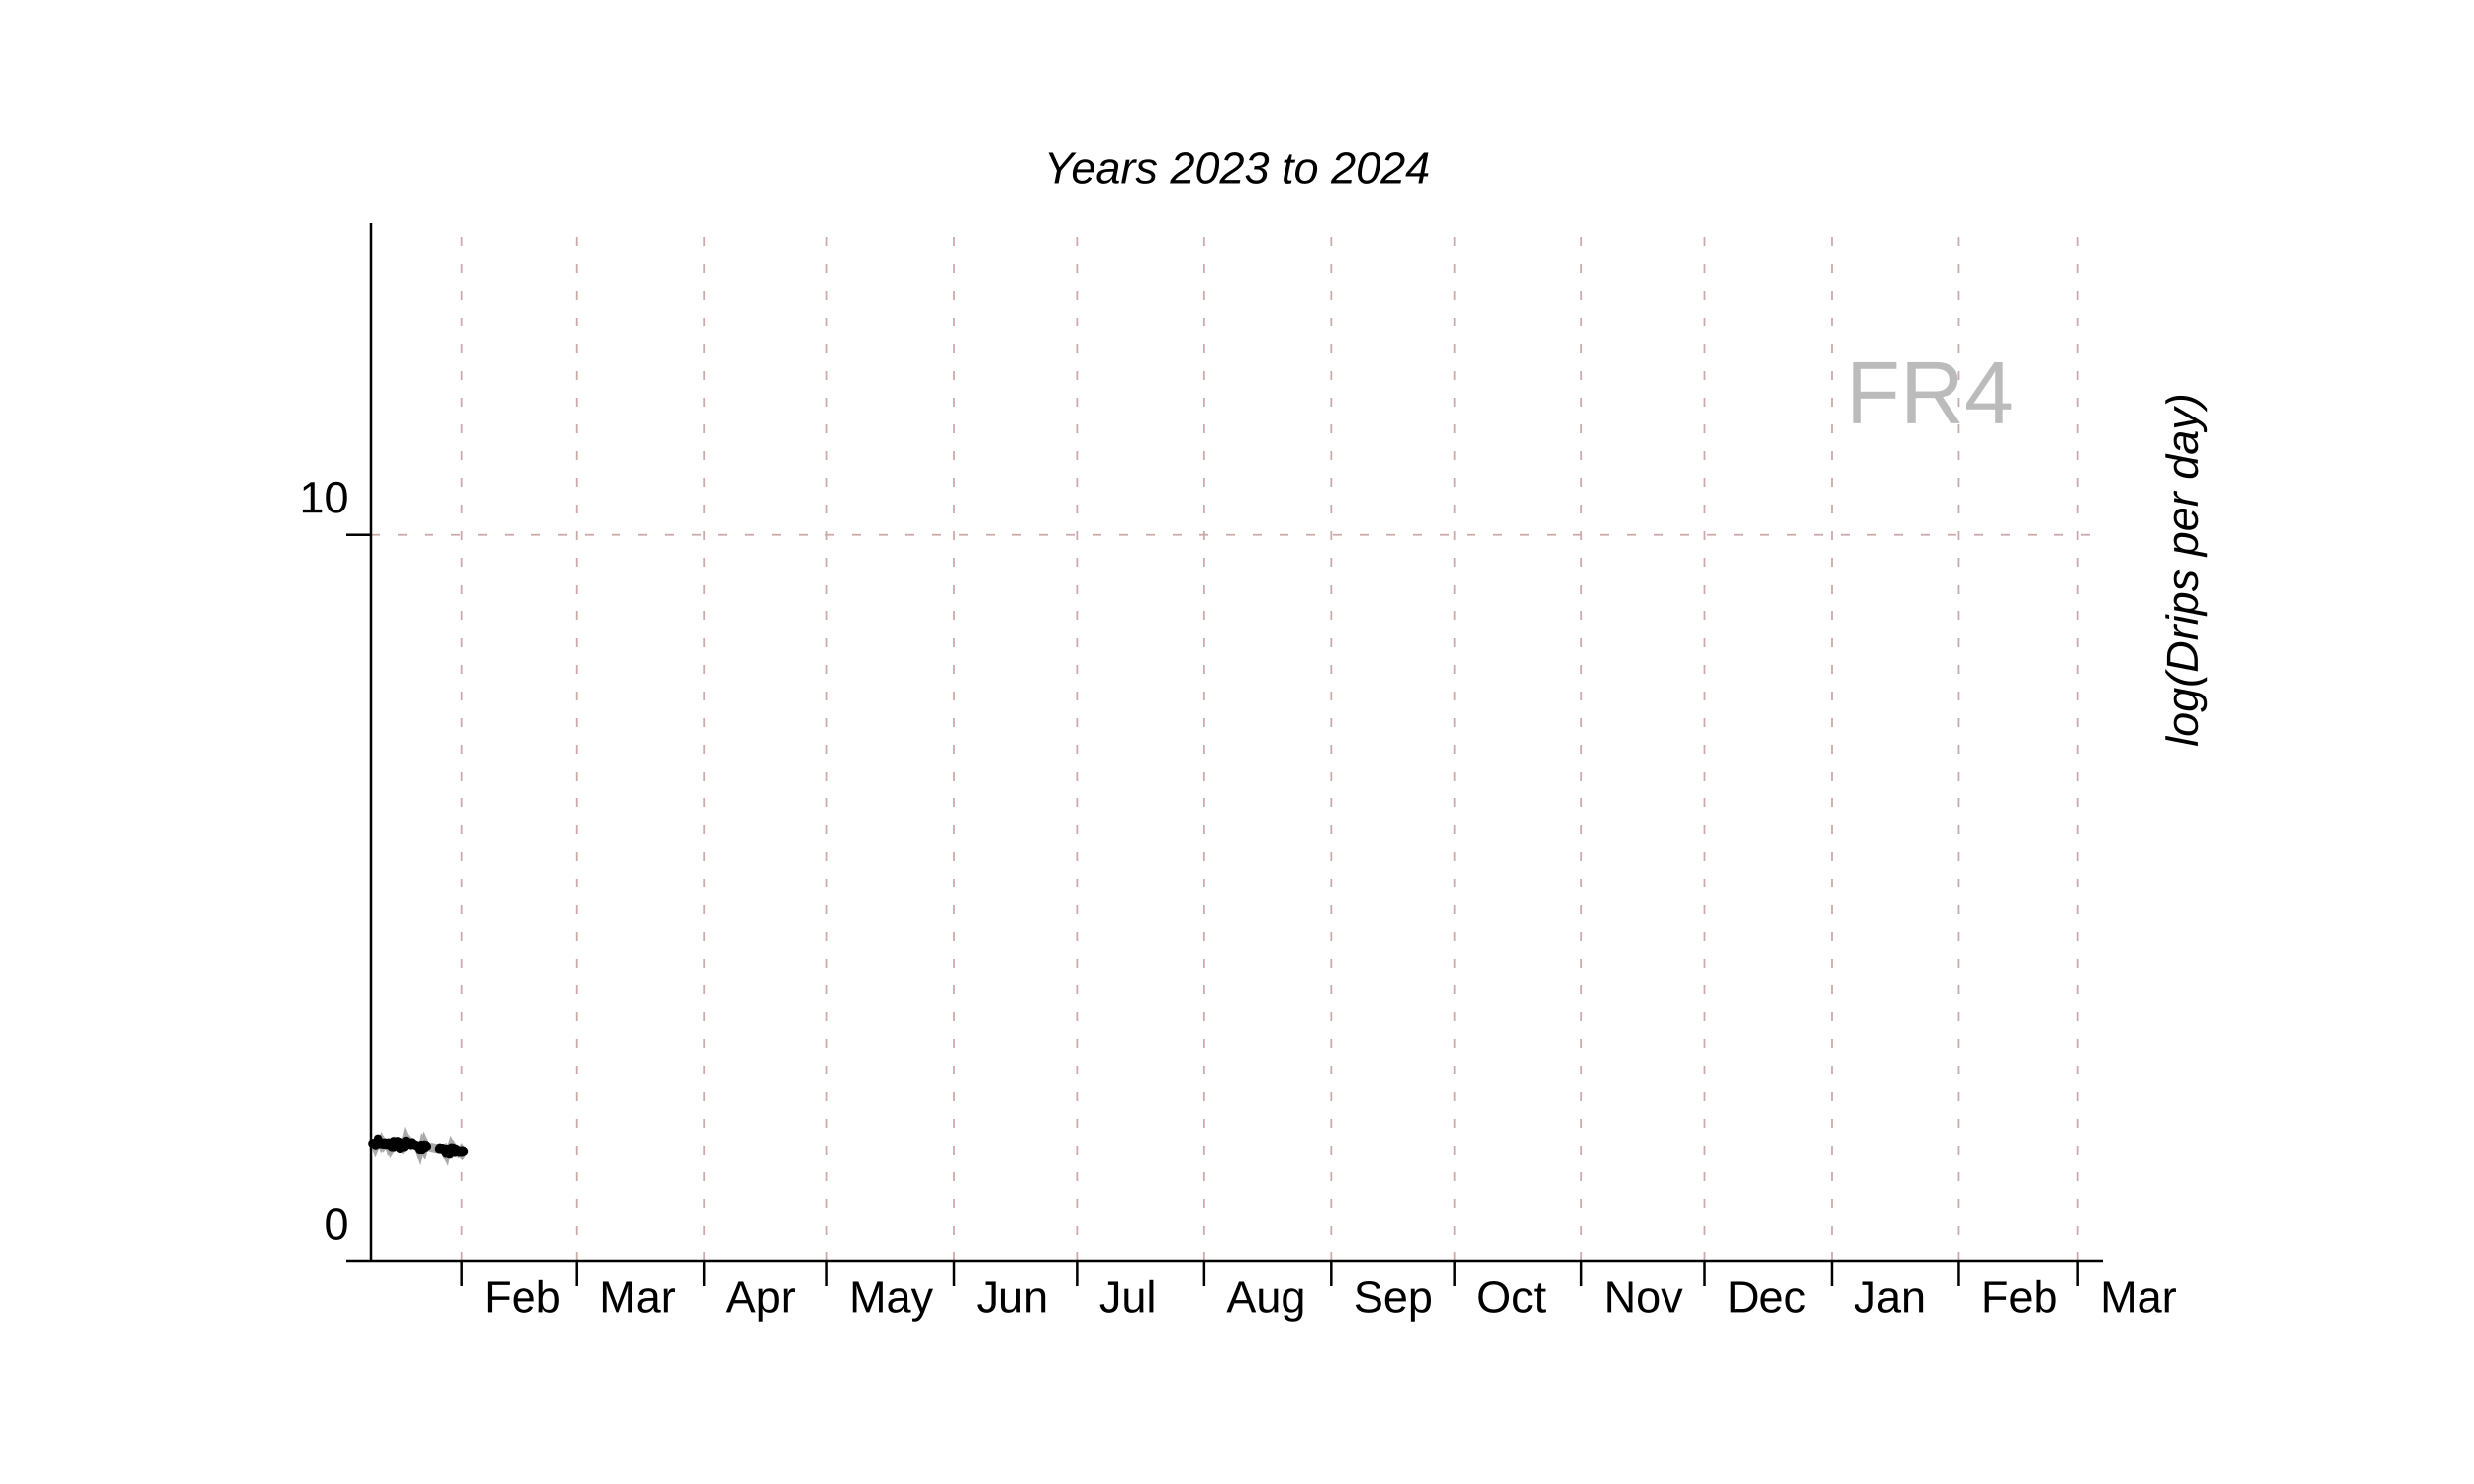
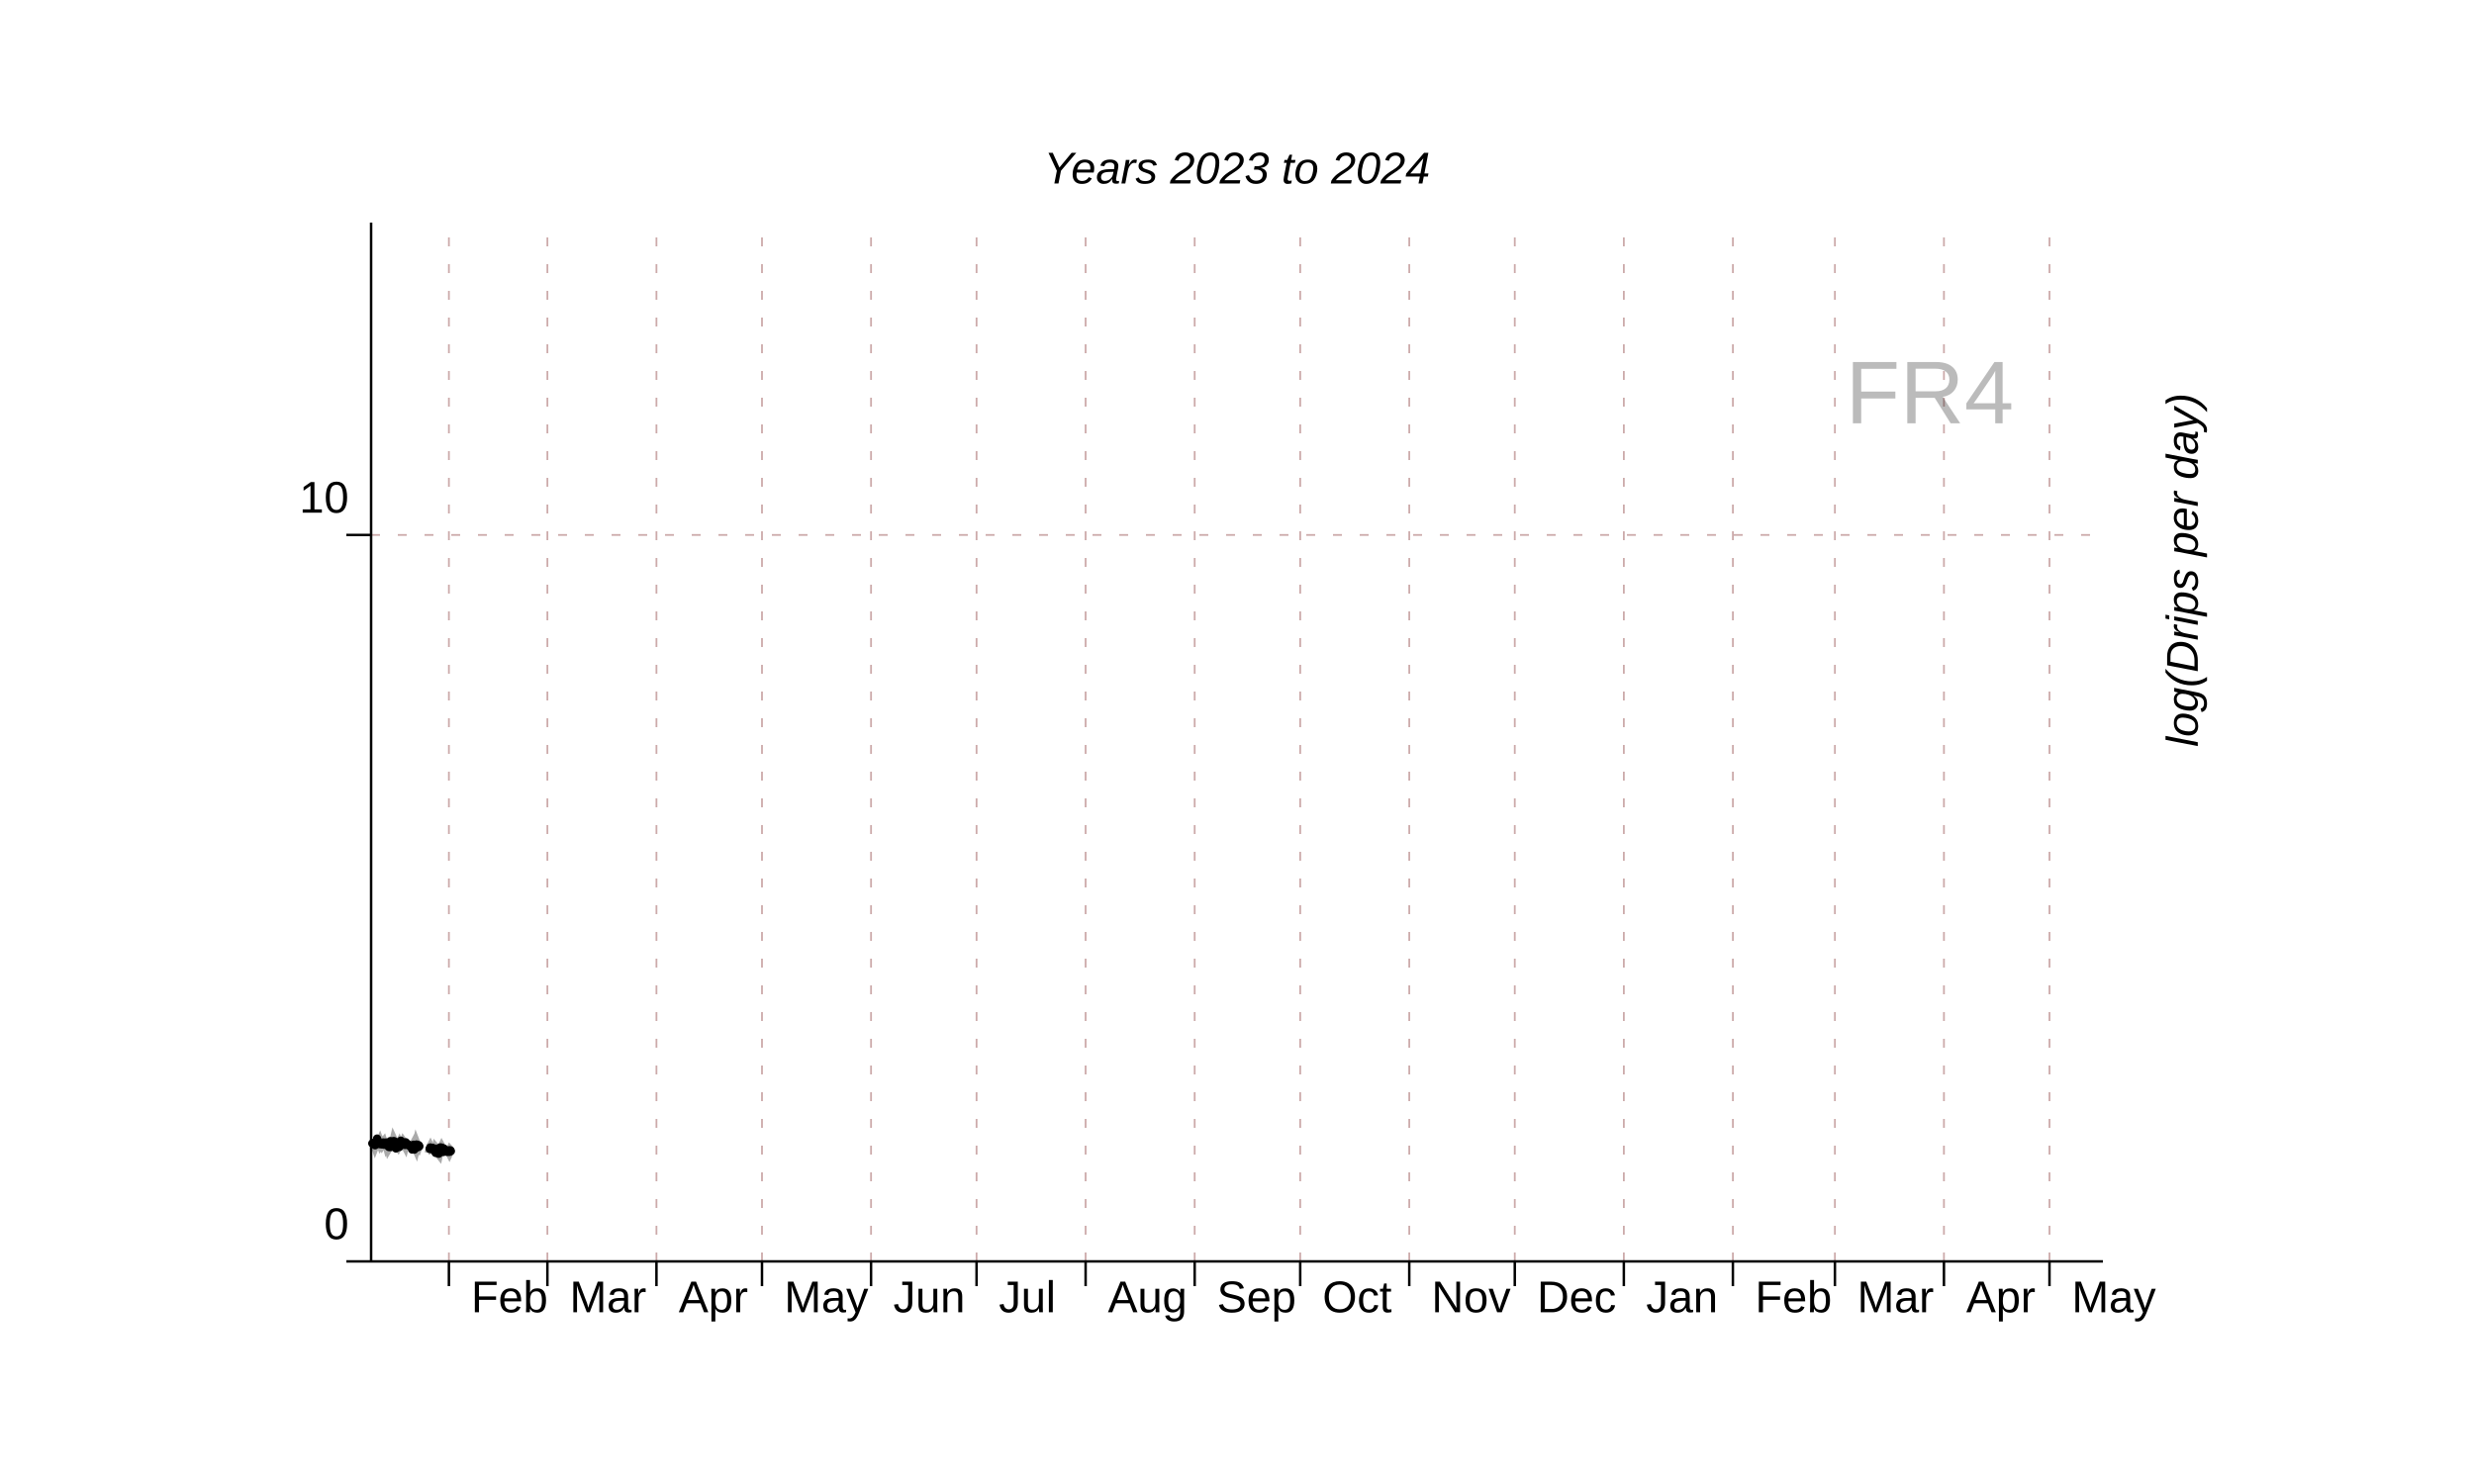
<svg xmlns="http://www.w3.org/2000/svg" version="1.1" viewBox="0 0 1000 600">
  <g>
    <g stroke-dasharray="3.6 7.2" stroke-width="0.72" stroke="#caa">
-       <line x1="839.86" x2="839.86" y1="510.00" y2="90.00" />
-       <line x1="791.78" x2="791.78" y1="510.00" y2="90.00" />
-       <line x1="740.39" x2="740.39" y1="510.00" y2="90.00" />
-       <line x1="689.00" x2="689.00" y1="510.00" y2="90.00" />
-       <line x1="639.26" x2="639.26" y1="510.00" y2="90.00" />
-       <line x1="587.87" x2="587.87" y1="510.00" y2="90.00" />
-       <line x1="538.13" x2="538.13" y1="510.00" y2="90.00" />
-       <line x1="486.74" x2="486.74" y1="510.00" y2="90.00" />
-       <line x1="435.35" x2="435.35" y1="510.00" y2="90.00" />
-       <line x1="385.61" x2="385.61" y1="510.00" y2="90.00" />
-       <line x1="334.22" x2="334.22" y1="510.00" y2="90.00" />
-       <line x1="284.48" x2="284.48" y1="510.00" y2="90.00" />
-       <line x1="233.09" x2="233.09" y1="510.00" y2="90.00" />
-       <line x1="186.67" x2="186.67" y1="510.00" y2="90.00" />
+       <line x1="828.41" x2="828.41" y1="510.00" y2="90.00" />
+       <line x1="785.75" x2="785.75" y1="510.00" y2="90.00" />
+       <line x1="741.68" x2="741.68" y1="510.00" y2="90.00" />
+       <line x1="700.44" x2="700.44" y1="510.00" y2="90.00" />
+       <line x1="656.36" x2="656.36" y1="510.00" y2="90.00" />
+       <line x1="612.28" x2="612.28" y1="510.00" y2="90.00" />
+       <line x1="569.63" x2="569.63" y1="510.00" y2="90.00" />
+       <line x1="525.55" x2="525.55" y1="510.00" y2="90.00" />
+       <line x1="482.89" x2="482.89" y1="510.00" y2="90.00" />
+       <line x1="438.81" x2="438.81" y1="510.00" y2="90.00" />
+       <line x1="394.73" x2="394.73" y1="510.00" y2="90.00" />
+       <line x1="352.08" x2="352.08" y1="510.00" y2="90.00" />
+       <line x1="308.00" x2="308.00" y1="510.00" y2="90.00" />
+       <line x1="265.34" x2="265.34" y1="510.00" y2="90.00" />
+       <line x1="221.26" x2="221.26" y1="510.00" y2="90.00" />
+       <line x1="181.45" x2="181.45" y1="510.00" y2="90.00" />
      <line x1="150.00" x2="850.00" y1="510.00" y2="510.00" />
      <line x1="150.00" x2="850.00" y1="216.29" y2="216.29" />
    </g>
    <g>
      <text dominant-baseline="hanging" dx="-36.0" dy="18.0" fill="#0004" font-family="Arial, sans-serif" font-size="36" stroke="none" text-anchor="end" x="850.00" y="128.18">FR4</text>
    </g>
    <g>
      <text dominant-baseline="text-bottom" dy="-12.0" fill="black" font-family="Arial, sans-serif" font-size="18.0" font-style="italic" stroke="none" text-anchor="middle" x="500.00" y="90.00">Years 2023 to 2024</text>
    </g>
    <g>
      <text dominant-baseline="central" dx="12.0" dy="12.0" fill="black" font-family="Arial, sans-serif" font-size="18.0" font-style="italic" stroke="none" text-anchor="middle" text-orientation="sideways" writing-mode="vertical-lr" x="850.00" y="300.00">log(Drips per day)</text>
    </g>
-     <polyline fill="none" points="150.56,462.29 150.89,462.30 151.21,462.21 151.54,462.19 151.87,463.05 152.20,462.32 152.52,461.48 152.83,460.33 153.15,462.01 153.48,462.48 153.81,462.45 154.13,461.81 154.46,462.56 154.78,462.14 155.11,462.68 155.44,462.24 155.76,461.90 156.09,462.83 156.42,462.08 156.75,462.40 157.07,461.91 157.40,462.99 157.73,462.47 158.06,462.35 158.40,463.77 158.74,463.28 159.06,461.36 159.40,463.75 159.73,462.87 160.06,462.21 160.39,462.50 160.70,461.33 161.03,461.94 161.35,461.64 161.70,464.34 162.03,463.23 162.37,463.03 162.71,463.44 163.04,462.87 163.38,463.75 163.71,462.50 164.03,461.19 164.35,461.95 164.68,462.64 165.01,462.71 165.34,461.97 165.66,462.37 166.00,462.93 166.32,461.83 166.65,462.57 166.98,462.84 167.31,462.61 167.65,462.93 167.98,462.99 168.32,463.40 168.66,463.39 169.00,463.72 169.36,464.79 169.70,463.37 170.03,462.82 170.38,464.80 170.72,463.26 171.07,463.95 171.40,462.73 171.74,463.51 172.08,463.83 172.42,462.99 172.76,463.46 177.59,464.50 177.93,463.92 178.29,464.54 178.64,464.40 178.98,464.05 179.34,464.71 179.69,464.52 180.06,465.43 180.43,466.15 180.78,464.40 181.13,464.74 181.51,466.07 181.88,466.47 182.24,465.00 182.59,463.90 182.94,464.61 183.28,463.98 183.64,464.52 184.01,465.78 184.36,464.36 184.71,465.02 185.07,465.03 185.43,465.20 185.80,465.72 186.16,465.52 186.52,465.11 186.89,465.73 187.25,465.07 187.61,465.41" stroke-dasharray="3.6 3.6" stroke-width="3.6" stroke="#aaa" />
+     <polyline fill="none" points="150.48,462.29 150.76,462.30 151.04,462.21 151.32,462.19 151.61,463.05 151.89,462.32 152.16,461.48 152.42,460.33 152.70,462.01 152.98,462.48 153.26,462.45 153.54,461.81 153.82,462.56 154.10,462.14 154.39,462.68 154.66,462.24 154.94,461.90 155.23,462.83 155.50,462.08 155.79,462.40 156.06,461.91 156.35,462.99 156.63,462.47 156.91,462.35 157.21,463.77 157.50,463.28 157.77,461.36 158.06,463.75 158.35,462.87 158.63,462.21 158.91,462.50 159.18,461.33 159.46,461.94 159.73,461.64 160.03,464.34 160.32,463.23 160.61,463.03 160.90,463.44 161.19,462.87 161.48,463.75 161.76,462.50 162.03,461.19 162.31,461.95 162.59,462.64 162.88,462.71 163.15,461.97 163.43,462.37 163.72,462.93 164.00,461.83 164.28,462.57 164.56,462.84 164.85,462.61 165.13,462.93 165.42,462.99 165.71,463.40 166.00,463.39 166.30,463.72 166.60,464.79 166.89,463.37 167.18,462.82 167.48,464.80 167.77,463.26 168.07,463.95 168.35,462.73 168.65,463.51 168.94,463.83 169.23,462.99 169.52,463.46 173.66,464.50 173.96,463.92 174.26,464.54 174.56,464.40 174.86,464.05 175.16,464.71 175.47,464.52 175.78,465.43 176.10,466.15 176.40,464.40 176.70,464.74 177.02,466.07 177.34,466.47 177.65,465.00 177.95,463.90 178.25,464.61 178.55,463.98 178.85,464.52 179.17,465.78 179.47,464.36 179.77,465.02 180.08,465.03 180.39,465.20 180.71,465.72 181.02,465.52 181.33,465.11 181.64,465.73 181.95,465.07 182.26,465.41" stroke-dasharray="3.6 3.6" stroke-width="3.6" stroke="#aaa" />
    <g>
-       <circle cx="150.56" cy="462.29" r="1.667" />
-       <circle cx="150.89" cy="462.30" r="1.667" />
-       <circle cx="151.21" cy="462.21" r="1.667" />
-       <circle cx="151.54" cy="462.19" r="1.667" />
-       <circle cx="151.87" cy="463.05" r="1.667" />
-       <circle cx="152.20" cy="462.32" r="1.667" />
-       <circle cx="152.52" cy="461.48" r="1.667" />
-       <circle cx="152.83" cy="460.33" r="1.667" />
-       <circle cx="153.15" cy="462.01" r="1.667" />
-       <circle cx="153.48" cy="462.48" r="1.667" />
-       <circle cx="153.81" cy="462.45" r="1.667" />
-       <circle cx="154.13" cy="461.81" r="1.667" />
-       <circle cx="154.46" cy="462.56" r="1.667" />
-       <circle cx="154.78" cy="462.14" r="1.667" />
-       <circle cx="155.11" cy="462.68" r="1.667" />
-       <circle cx="155.44" cy="462.24" r="1.667" />
-       <circle cx="155.76" cy="461.90" r="1.667" />
-       <circle cx="156.09" cy="462.83" r="1.667" />
-       <circle cx="156.42" cy="462.08" r="1.667" />
-       <circle cx="156.75" cy="462.40" r="1.667" />
-       <circle cx="157.07" cy="461.91" r="1.667" />
-       <circle cx="157.40" cy="462.99" r="1.667" />
-       <circle cx="157.73" cy="462.47" r="1.667" />
-       <circle cx="158.06" cy="462.35" r="1.667" />
-       <circle cx="158.40" cy="463.77" r="1.667" />
-       <circle cx="158.74" cy="463.28" r="1.667" />
-       <circle cx="159.06" cy="461.36" r="1.667" />
-       <circle cx="159.40" cy="463.75" r="1.667" />
-       <circle cx="159.73" cy="462.87" r="1.667" />
-       <circle cx="160.06" cy="462.21" r="1.667" />
-       <circle cx="160.39" cy="462.50" r="1.667" />
-       <circle cx="160.70" cy="461.33" r="1.667" />
-       <circle cx="161.03" cy="461.94" r="1.667" />
-       <circle cx="161.35" cy="461.64" r="1.667" />
-       <circle cx="161.70" cy="464.34" r="1.667" />
-       <circle cx="162.03" cy="463.23" r="1.667" />
-       <circle cx="162.37" cy="463.03" r="1.667" />
-       <circle cx="162.71" cy="463.44" r="1.667" />
-       <circle cx="163.04" cy="462.87" r="1.667" />
-       <circle cx="163.38" cy="463.75" r="1.667" />
-       <circle cx="163.71" cy="462.50" r="1.667" />
-       <circle cx="164.03" cy="461.19" r="1.667" />
-       <circle cx="164.35" cy="461.95" r="1.667" />
-       <circle cx="164.68" cy="462.64" r="1.667" />
-       <circle cx="165.01" cy="462.71" r="1.667" />
-       <circle cx="165.34" cy="461.97" r="1.667" />
-       <circle cx="165.66" cy="462.37" r="1.667" />
-       <circle cx="166.00" cy="462.93" r="1.667" />
-       <circle cx="166.32" cy="461.83" r="1.667" />
-       <circle cx="166.65" cy="462.57" r="1.667" />
-       <circle cx="166.98" cy="462.84" r="1.667" />
-       <circle cx="167.31" cy="462.61" r="1.667" />
-       <circle cx="167.65" cy="462.93" r="1.667" />
-       <circle cx="167.98" cy="462.99" r="1.667" />
-       <circle cx="168.32" cy="463.40" r="1.667" />
-       <circle cx="168.66" cy="463.39" r="1.667" />
-       <circle cx="169.00" cy="463.72" r="1.667" />
-       <circle cx="169.36" cy="464.79" r="1.667" />
-       <circle cx="169.70" cy="463.37" r="1.667" />
-       <circle cx="170.03" cy="462.82" r="1.667" />
-       <circle cx="170.38" cy="464.80" r="1.667" />
-       <circle cx="170.72" cy="463.26" r="1.667" />
-       <circle cx="171.07" cy="463.95" r="1.667" />
-       <circle cx="171.40" cy="462.73" r="1.667" />
-       <circle cx="171.74" cy="463.51" r="1.667" />
-       <circle cx="172.08" cy="463.83" r="1.667" />
-       <circle cx="172.42" cy="462.99" r="1.667" />
-       <circle cx="172.76" cy="463.46" r="1.667" />
-       <circle cx="177.59" cy="464.50" r="1.667" />
-       <circle cx="177.93" cy="463.92" r="1.667" />
-       <circle cx="178.29" cy="464.54" r="1.667" />
-       <circle cx="178.64" cy="464.40" r="1.667" />
-       <circle cx="178.98" cy="464.05" r="1.667" />
-       <circle cx="179.34" cy="464.71" r="1.667" />
-       <circle cx="179.69" cy="464.52" r="1.667" />
-       <circle cx="180.06" cy="465.43" r="1.667" />
-       <circle cx="180.43" cy="466.15" r="1.667" />
-       <circle cx="180.78" cy="464.40" r="1.667" />
-       <circle cx="181.13" cy="464.74" r="1.667" />
-       <circle cx="181.51" cy="466.07" r="1.667" />
-       <circle cx="181.88" cy="466.47" r="1.667" />
-       <circle cx="182.24" cy="465.00" r="1.667" />
-       <circle cx="182.59" cy="463.90" r="1.667" />
-       <circle cx="182.94" cy="464.61" r="1.667" />
-       <circle cx="183.28" cy="463.98" r="1.667" />
-       <circle cx="183.64" cy="464.52" r="1.667" />
-       <circle cx="184.01" cy="465.78" r="1.667" />
-       <circle cx="184.36" cy="464.36" r="1.667" />
-       <circle cx="184.71" cy="465.02" r="1.667" />
-       <circle cx="185.07" cy="465.03" r="1.667" />
-       <circle cx="185.43" cy="465.20" r="1.667" />
-       <circle cx="185.80" cy="465.72" r="1.667" />
-       <circle cx="186.16" cy="465.52" r="1.667" />
-       <circle cx="186.52" cy="465.11" r="1.667" />
-       <circle cx="186.89" cy="465.73" r="1.667" />
-       <circle cx="187.25" cy="465.07" r="1.667" />
-       <circle cx="187.61" cy="465.41" r="1.667" />
+       <circle cx="150.48" cy="462.29" r="1.667" />
+       <circle cx="150.76" cy="462.30" r="1.667" />
+       <circle cx="151.04" cy="462.21" r="1.667" />
+       <circle cx="151.32" cy="462.19" r="1.667" />
+       <circle cx="151.61" cy="463.05" r="1.667" />
+       <circle cx="151.89" cy="462.32" r="1.667" />
+       <circle cx="152.16" cy="461.48" r="1.667" />
+       <circle cx="152.42" cy="460.33" r="1.667" />
+       <circle cx="152.70" cy="462.01" r="1.667" />
+       <circle cx="152.98" cy="462.48" r="1.667" />
+       <circle cx="153.26" cy="462.45" r="1.667" />
+       <circle cx="153.54" cy="461.81" r="1.667" />
+       <circle cx="153.82" cy="462.56" r="1.667" />
+       <circle cx="154.10" cy="462.14" r="1.667" />
+       <circle cx="154.39" cy="462.68" r="1.667" />
+       <circle cx="154.66" cy="462.24" r="1.667" />
+       <circle cx="154.94" cy="461.90" r="1.667" />
+       <circle cx="155.23" cy="462.83" r="1.667" />
+       <circle cx="155.50" cy="462.08" r="1.667" />
+       <circle cx="155.79" cy="462.40" r="1.667" />
+       <circle cx="156.06" cy="461.91" r="1.667" />
+       <circle cx="156.35" cy="462.99" r="1.667" />
+       <circle cx="156.63" cy="462.47" r="1.667" />
+       <circle cx="156.91" cy="462.35" r="1.667" />
+       <circle cx="157.21" cy="463.77" r="1.667" />
+       <circle cx="157.50" cy="463.28" r="1.667" />
+       <circle cx="157.77" cy="461.36" r="1.667" />
+       <circle cx="158.06" cy="463.75" r="1.667" />
+       <circle cx="158.35" cy="462.87" r="1.667" />
+       <circle cx="158.63" cy="462.21" r="1.667" />
+       <circle cx="158.91" cy="462.50" r="1.667" />
+       <circle cx="159.18" cy="461.33" r="1.667" />
+       <circle cx="159.46" cy="461.94" r="1.667" />
+       <circle cx="159.73" cy="461.64" r="1.667" />
+       <circle cx="160.03" cy="464.34" r="1.667" />
+       <circle cx="160.32" cy="463.23" r="1.667" />
+       <circle cx="160.61" cy="463.03" r="1.667" />
+       <circle cx="160.90" cy="463.44" r="1.667" />
+       <circle cx="161.19" cy="462.87" r="1.667" />
+       <circle cx="161.48" cy="463.75" r="1.667" />
+       <circle cx="161.76" cy="462.50" r="1.667" />
+       <circle cx="162.03" cy="461.19" r="1.667" />
+       <circle cx="162.31" cy="461.95" r="1.667" />
+       <circle cx="162.59" cy="462.64" r="1.667" />
+       <circle cx="162.88" cy="462.71" r="1.667" />
+       <circle cx="163.15" cy="461.97" r="1.667" />
+       <circle cx="163.43" cy="462.37" r="1.667" />
+       <circle cx="163.72" cy="462.93" r="1.667" />
+       <circle cx="164.00" cy="461.83" r="1.667" />
+       <circle cx="164.28" cy="462.57" r="1.667" />
+       <circle cx="164.56" cy="462.84" r="1.667" />
+       <circle cx="164.85" cy="462.61" r="1.667" />
+       <circle cx="165.13" cy="462.93" r="1.667" />
+       <circle cx="165.42" cy="462.99" r="1.667" />
+       <circle cx="165.71" cy="463.40" r="1.667" />
+       <circle cx="166.00" cy="463.39" r="1.667" />
+       <circle cx="166.30" cy="463.72" r="1.667" />
+       <circle cx="166.60" cy="464.79" r="1.667" />
+       <circle cx="166.89" cy="463.37" r="1.667" />
+       <circle cx="167.18" cy="462.82" r="1.667" />
+       <circle cx="167.48" cy="464.80" r="1.667" />
+       <circle cx="167.77" cy="463.26" r="1.667" />
+       <circle cx="168.07" cy="463.95" r="1.667" />
+       <circle cx="168.35" cy="462.73" r="1.667" />
+       <circle cx="168.65" cy="463.51" r="1.667" />
+       <circle cx="168.94" cy="463.83" r="1.667" />
+       <circle cx="169.23" cy="462.99" r="1.667" />
+       <circle cx="169.52" cy="463.46" r="1.667" />
+       <circle cx="173.66" cy="464.50" r="1.667" />
+       <circle cx="173.96" cy="463.92" r="1.667" />
+       <circle cx="174.26" cy="464.54" r="1.667" />
+       <circle cx="174.56" cy="464.40" r="1.667" />
+       <circle cx="174.86" cy="464.05" r="1.667" />
+       <circle cx="175.16" cy="464.71" r="1.667" />
+       <circle cx="175.47" cy="464.52" r="1.667" />
+       <circle cx="175.78" cy="465.43" r="1.667" />
+       <circle cx="176.10" cy="466.15" r="1.667" />
+       <circle cx="176.40" cy="464.40" r="1.667" />
+       <circle cx="176.70" cy="464.74" r="1.667" />
+       <circle cx="177.02" cy="466.07" r="1.667" />
+       <circle cx="177.34" cy="466.47" r="1.667" />
+       <circle cx="177.65" cy="465.00" r="1.667" />
+       <circle cx="177.95" cy="463.90" r="1.667" />
+       <circle cx="178.25" cy="464.61" r="1.667" />
+       <circle cx="178.55" cy="463.98" r="1.667" />
+       <circle cx="178.85" cy="464.52" r="1.667" />
+       <circle cx="179.17" cy="465.78" r="1.667" />
+       <circle cx="179.47" cy="464.36" r="1.667" />
+       <circle cx="179.77" cy="465.02" r="1.667" />
+       <circle cx="180.08" cy="465.03" r="1.667" />
+       <circle cx="180.39" cy="465.20" r="1.667" />
+       <circle cx="180.71" cy="465.72" r="1.667" />
+       <circle cx="181.02" cy="465.52" r="1.667" />
+       <circle cx="181.33" cy="465.11" r="1.667" />
+       <circle cx="181.64" cy="465.73" r="1.667" />
+       <circle cx="181.95" cy="465.07" r="1.667" />
+       <circle cx="182.26" cy="465.41" r="1.667" />
    </g>
    <g stroke="black">
-       <line x1="839.86" x2="839.86" y1="510.00" y2="520.00" />
-       <line x1="791.78" x2="791.78" y1="510.00" y2="520.00" />
-       <line x1="740.39" x2="740.39" y1="510.00" y2="520.00" />
-       <line x1="689.00" x2="689.00" y1="510.00" y2="520.00" />
-       <line x1="639.26" x2="639.26" y1="510.00" y2="520.00" />
-       <line x1="587.87" x2="587.87" y1="510.00" y2="520.00" />
-       <line x1="538.13" x2="538.13" y1="510.00" y2="520.00" />
-       <line x1="486.74" x2="486.74" y1="510.00" y2="520.00" />
-       <line x1="435.35" x2="435.35" y1="510.00" y2="520.00" />
-       <line x1="385.61" x2="385.61" y1="510.00" y2="520.00" />
-       <line x1="334.22" x2="334.22" y1="510.00" y2="520.00" />
-       <line x1="284.48" x2="284.48" y1="510.00" y2="520.00" />
-       <line x1="233.09" x2="233.09" y1="510.00" y2="520.00" />
-       <line x1="186.67" x2="186.67" y1="510.00" y2="520.00" />
+       <line x1="828.41" x2="828.41" y1="510.00" y2="520.00" />
+       <line x1="785.75" x2="785.75" y1="510.00" y2="520.00" />
+       <line x1="741.68" x2="741.68" y1="510.00" y2="520.00" />
+       <line x1="700.44" x2="700.44" y1="510.00" y2="520.00" />
+       <line x1="656.36" x2="656.36" y1="510.00" y2="520.00" />
+       <line x1="612.28" x2="612.28" y1="510.00" y2="520.00" />
+       <line x1="569.63" x2="569.63" y1="510.00" y2="520.00" />
+       <line x1="525.55" x2="525.55" y1="510.00" y2="520.00" />
+       <line x1="482.89" x2="482.89" y1="510.00" y2="520.00" />
+       <line x1="438.81" x2="438.81" y1="510.00" y2="520.00" />
+       <line x1="394.73" x2="394.73" y1="510.00" y2="520.00" />
+       <line x1="352.08" x2="352.08" y1="510.00" y2="520.00" />
+       <line x1="308.00" x2="308.00" y1="510.00" y2="520.00" />
+       <line x1="265.34" x2="265.34" y1="510.00" y2="520.00" />
+       <line x1="221.26" x2="221.26" y1="510.00" y2="520.00" />
+       <line x1="181.45" x2="181.45" y1="510.00" y2="520.00" />
      <g fill="black" font-family="Arial, sans-serif" font-size="18.0" stroke="none" text-anchor="start" transform="translate(9.0 0.0)">
-         <text x="839.86" y="530.57">Mar</text>
-         <text x="791.78" y="530.57">Feb</text>
-         <text x="740.39" y="530.57">Jan</text>
-         <text x="689.00" y="530.57">Dec</text>
-         <text x="639.26" y="530.57">Nov</text>
-         <text x="587.87" y="530.57">Oct</text>
-         <text x="538.13" y="530.57">Sep</text>
-         <text x="486.74" y="530.57">Aug</text>
-         <text x="435.35" y="530.57">Jul</text>
-         <text x="385.61" y="530.57">Jun</text>
-         <text x="334.22" y="530.57">May</text>
-         <text x="284.48" y="530.57">Apr</text>
-         <text x="233.09" y="530.57">Mar</text>
-         <text x="186.67" y="530.57">Feb</text>
+         <text x="828.41" y="530.57">May</text>
+         <text x="785.75" y="530.57">Apr</text>
+         <text x="741.68" y="530.57">Mar</text>
+         <text x="700.44" y="530.57">Feb</text>
+         <text x="656.36" y="530.57">Jan</text>
+         <text x="612.28" y="530.57">Dec</text>
+         <text x="569.63" y="530.57">Nov</text>
+         <text x="525.55" y="530.57">Oct</text>
+         <text x="482.89" y="530.57">Sep</text>
+         <text x="438.81" y="530.57">Aug</text>
+         <text x="394.73" y="530.57">Jul</text>
+         <text x="352.08" y="530.57">Jun</text>
+         <text x="308.00" y="530.57">May</text>
+         <text x="265.34" y="530.57">Apr</text>
+         <text x="221.26" y="530.57">Mar</text>
+         <text x="181.45" y="530.57">Feb</text>
      </g>
      <line x1="150.00" x2="850.00" y1="510.00" y2="510.00" />
    </g>
    <g stroke="black">
      <line x1="150.00" x2="140.00" y1="510.00" y2="510.00" />
      <line x1="150.00" x2="140.00" y1="216.29" y2="216.29" />
      <g fill="black" font-family="Arial, sans-serif" font-size="18.0" stroke="none" text-anchor="end">
        <text x="141.00" y="501.00">0</text>
        <text x="141.00" y="207.29">10</text>
      </g>
      <line x1="150.00" x2="150.00" y1="510.00" y2="90.00" />
    </g>
  </g>
</svg>
